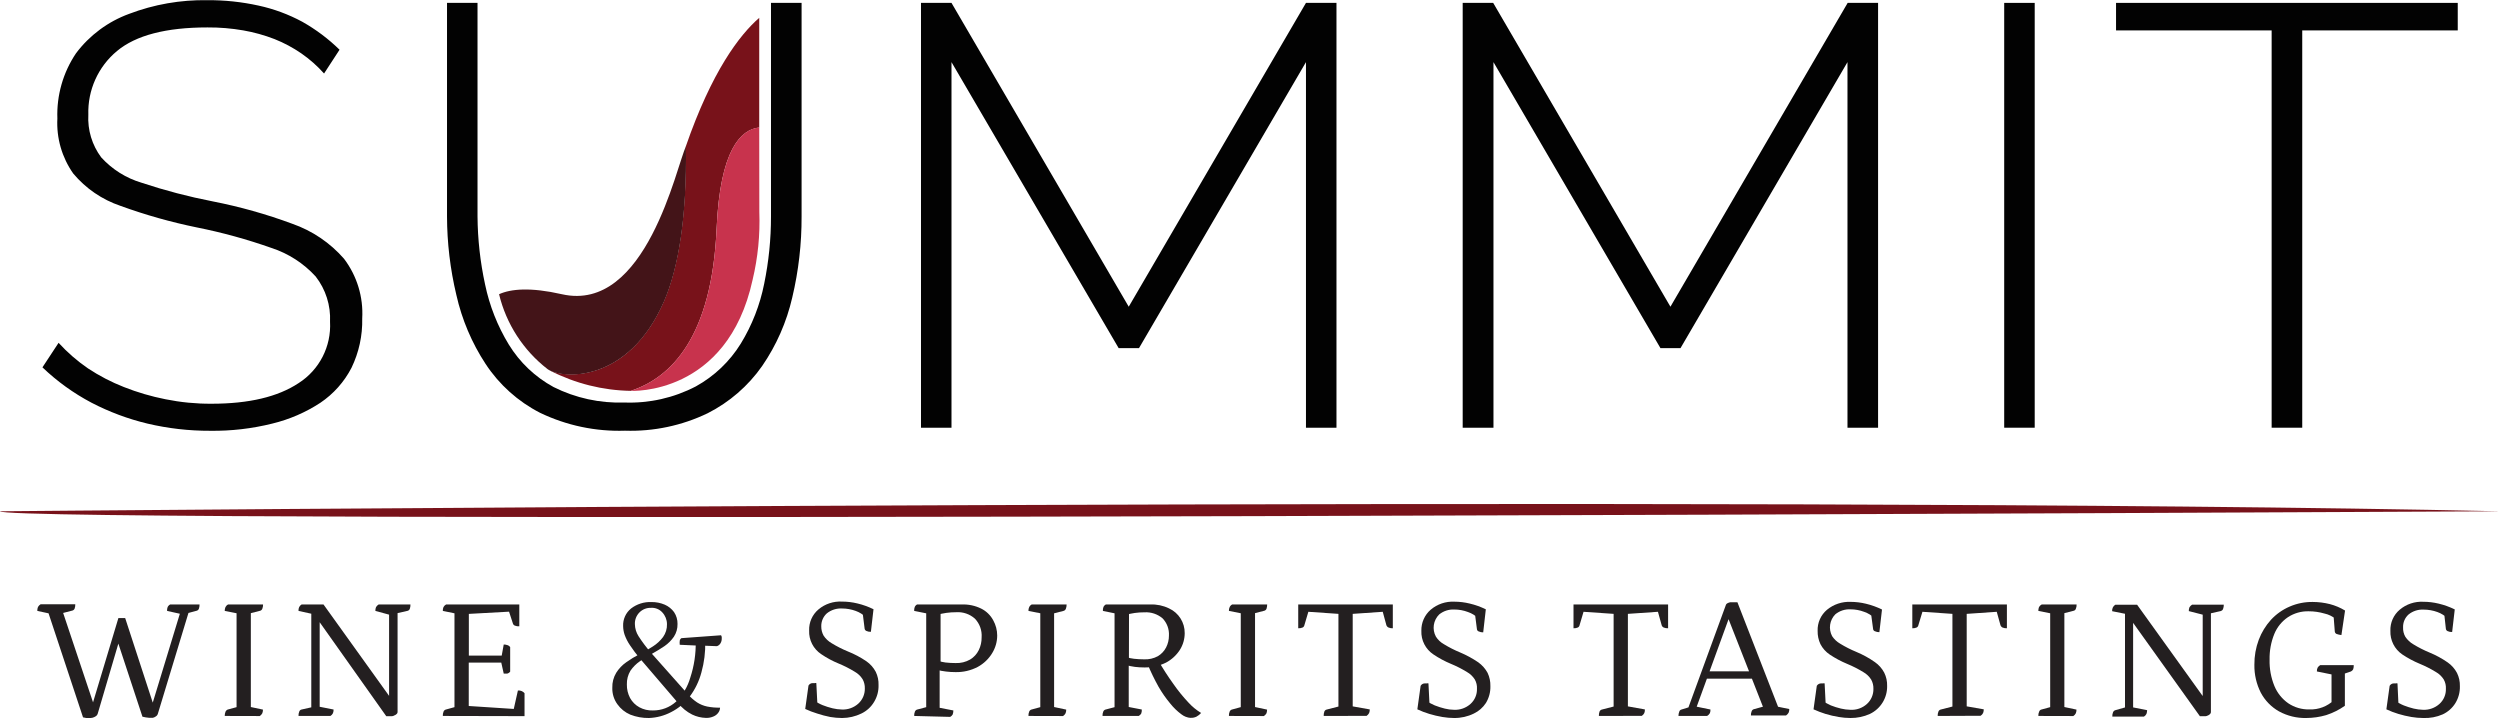
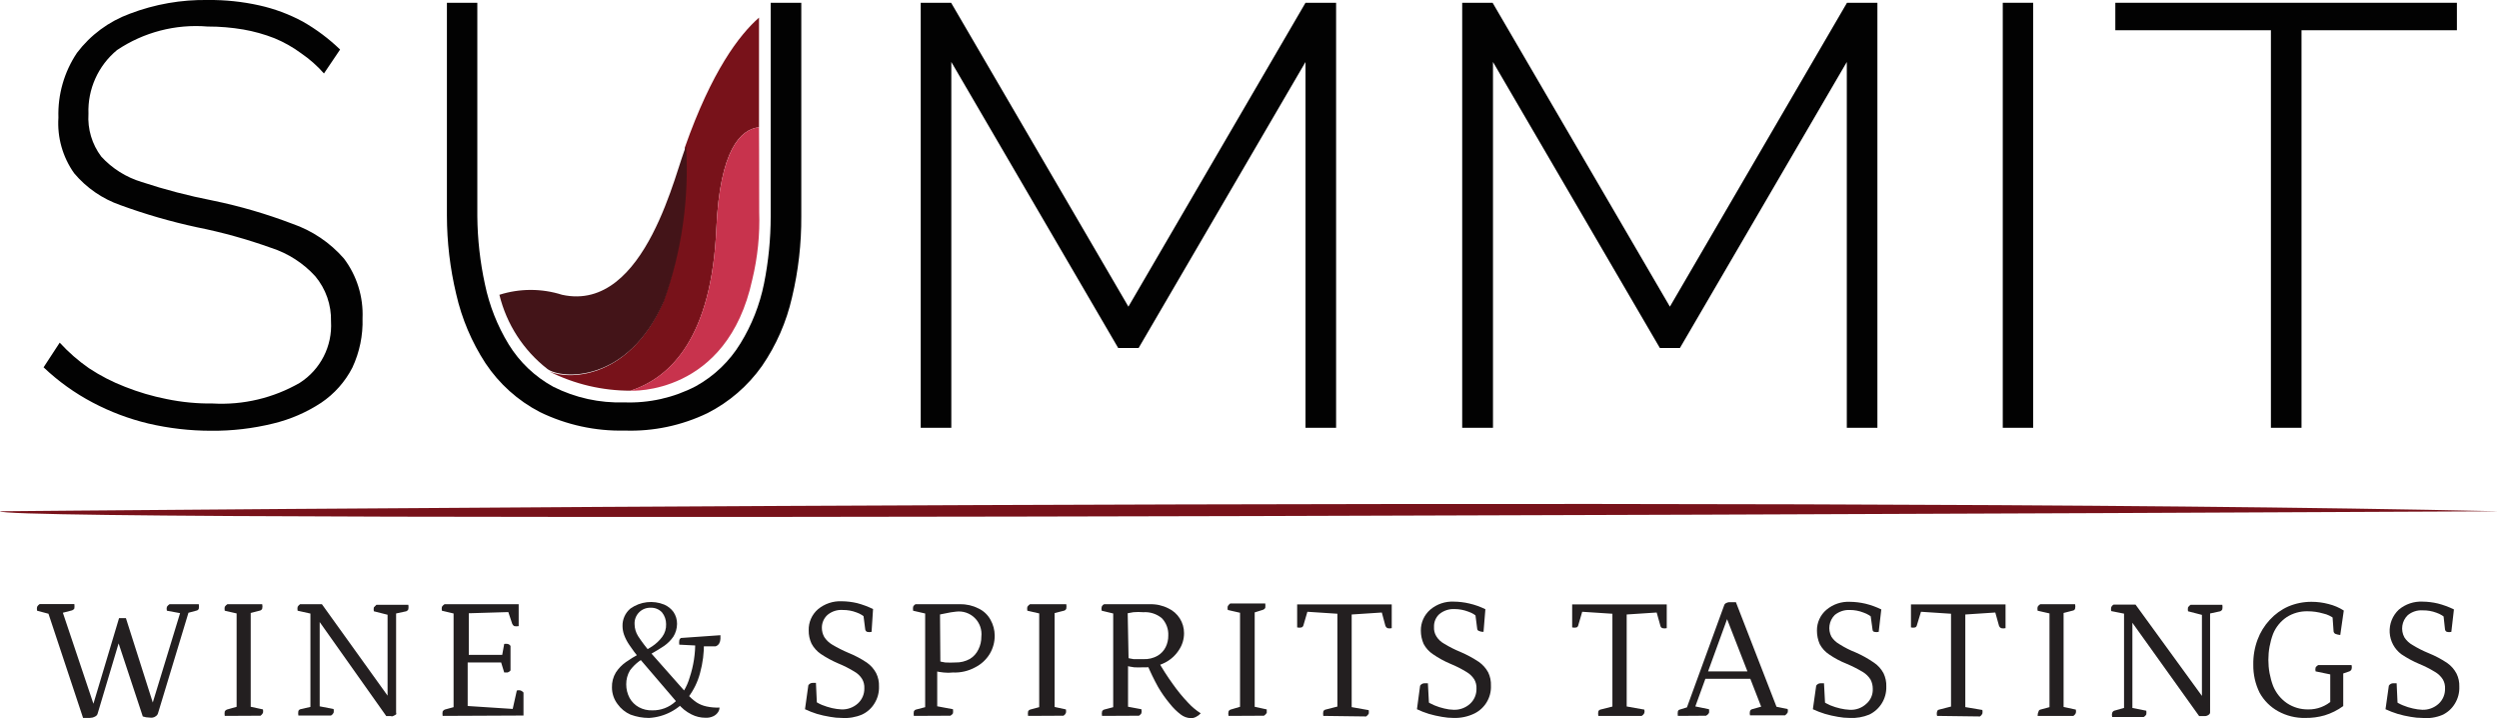
- <svg xmlns="http://www.w3.org/2000/svg" id="Layer_1" data-name="Layer 1" viewBox="0 0 268 76.97">
+ <svg xmlns="http://www.w3.org/2000/svg" id="Layer_1" data-name="Layer 1" viewBox="0 0 134.76 38.7">
  <defs>
    <style>.cls-1{fill:#020202;}.cls-2{fill:#78121a;}.cls-3{fill:#431418;}.cls-4{fill:#c8334d;}.cls-5{fill:#231f20;}</style>
  </defs>
  <g id="Layer_1-2-2" data-name="Layer 1-2-2">
-     <path class="cls-1" d="M42.74,13.39a13.81,13.81,0,0,0-2.43-2.15A14.51,14.51,0,0,0,37.43,9.7a17.61,17.61,0,0,0-3.34-.93,21.59,21.59,0,0,0-3.85-.32q-6.66,0-9.7,2.53a8.52,8.52,0,0,0-3.07,6.82,7,7,0,0,0,1.38,4.58,9.5,9.5,0,0,0,4.33,2.72,61.15,61.15,0,0,0,7.63,2,54.84,54.84,0,0,1,8.53,2.4,13.08,13.08,0,0,1,5.54,3.75,9.68,9.68,0,0,1,1.95,6.4,11.53,11.53,0,0,1-1.15,5.29,10.13,10.13,0,0,1-3.34,3.75,16.46,16.46,0,0,1-5.16,2.23,26,26,0,0,1-6.64.77,28.78,28.78,0,0,1-6.73-.77,26.29,26.29,0,0,1-6-2.24,23.38,23.38,0,0,1-5.26-3.79l1.73-2.63A18.22,18.22,0,0,0,17.43,45a20.69,20.69,0,0,0,3.85,2,25.63,25.63,0,0,0,4.46,1.31,24.12,24.12,0,0,0,4.94.48q6,0,9.33-2.21A7.32,7.32,0,0,0,43.38,40a7.32,7.32,0,0,0-1.54-4.85,11.05,11.05,0,0,0-4.74-3.06,58.08,58.08,0,0,0-8-2.2,58.13,58.13,0,0,1-8.18-2.31,11.36,11.36,0,0,1-5.07-3.47,9.38,9.38,0,0,1-1.7-5.89,11.76,11.76,0,0,1,2-7A12.47,12.47,0,0,1,21.83,7a22.51,22.51,0,0,1,8.4-1.47,24.68,24.68,0,0,1,5.49.58A17.84,17.84,0,0,1,40.4,7.84a19.19,19.19,0,0,1,4,3Z" transform="translate(-8 -5.51)" />
-     <path class="cls-1" d="M75,51.68a19.51,19.51,0,0,1-9.11-1.92,15.37,15.37,0,0,1-5.83-5.23,22.49,22.49,0,0,1-3.14-7.41,36.7,36.7,0,0,1-1-8.41V5.82h3.27V28.71A35.61,35.61,0,0,0,60,36a20.34,20.34,0,0,0,2.54,6.44A12.81,12.81,0,0,0,67.34,47a15.75,15.75,0,0,0,7.6,1.66,15.33,15.33,0,0,0,7.66-1.73,13.13,13.13,0,0,0,4.81-4.58,19.62,19.62,0,0,0,2.51-6.42,35.54,35.54,0,0,0,.73-7.2V5.82h3.28V28.71a36.91,36.91,0,0,1-1,8.69,21.41,21.41,0,0,1-3.23,7.35,15.92,15.92,0,0,1-5.84,5.06A19,19,0,0,1,75,51.68Z" transform="translate(-8 -5.51)" />
-     <path class="cls-1" d="M148,51.36V12.17L130.1,42.83h-2.18L110,12.17V51.36h-3.27V5.82H110l19,32.57L148,5.82h3.27V51.36Z" transform="translate(-8 -5.51)" />
-     <path class="cls-1" d="M206.05,51.36V12.17l-17.9,30.66H186L168.1,12.17V51.36h-3.3V5.82h3.27l19,32.57,19-32.57h3.26V51.36Z" transform="translate(-8 -5.51)" />
-     <path class="cls-1" d="M222.85,51.36V5.82h3.27V51.36Z" transform="translate(-8 -5.51)" />
-     <path class="cls-1" d="M271.47,8.77H254.8V51.36h-3.28V8.77H234.84V5.82h36.63Z" transform="translate(-8 -5.51)" />
-     <path class="cls-2" d="M79.09,46.91l.25-.07Z" transform="translate(-8 -5.51)" />
-     <path class="cls-2" d="M84.82,30c.37-8.42,2.58-10.61,4.57-10.82V7.42c-2.11,1.84-5.08,5.72-7.88,13.81.12,7.31-.75,12.94-2.35,16.61-3.5,8-9.72,8.41-12.17,7.41a19.6,19.6,0,0,0,8.62,2.16C79.94,46,84.31,41.66,84.82,30Z" transform="translate(-8 -5.51)" />
-     <path class="cls-3" d="M66.7,45.08c1.48,1.08,8.62,1.59,12.48-7.24,1.6-3.67,2.47-9.31,2.35-16.62-1,2-4.23,17.89-13.3,15.83-3.39-.77-5.47-.57-6.73,0A14.42,14.42,0,0,0,66.7,45.08Z" transform="translate(-8 -5.51)" />
-     <path class="cls-4" d="M89.39,19.17c-2,.21-4.2,2.42-4.57,10.82-.51,11.68-4.89,16-9.21,17.42,0,0,10.35.57,13.07-11.91a27,27,0,0,0,.72-7.27C89.4,22.64,89.39,19.17,89.39,19.17Z" transform="translate(-8 -5.51)" />
-     <path class="cls-2" d="M8,60.32s189.85-1.76,268,0C276,60.32,7.93,61.71,8,60.32Z" transform="translate(-8 -5.51)" />
-     <path class="cls-5" d="M17.59,82.48h-.34a2,2,0,0,1-.35-.07l-3.81-11.5.45.42L12,71a1,1,0,0,1,.07-.42.78.78,0,0,1,.28-.29h3.72a1.23,1.23,0,0,1-.07.46.37.37,0,0,1-.23.21l-1.32.34.18-.5L18.1,81.18h-.24l2.83-9.41h.73l3.07,9.41h-.22L27.4,70.91v.42L25.91,71a1,1,0,0,1,.06-.41.61.61,0,0,1,.27-.28h3.15a1.23,1.23,0,0,1-.07.46.35.35,0,0,1-.23.21l-1.12.3.35-.45L24.93,82a.49.49,0,0,1-.21.3.89.89,0,0,1-.34.16H24a4.45,4.45,0,0,1-.73-.12l-2.83-8.59h.47L18.48,82a.51.51,0,0,1-.21.29,1.11,1.11,0,0,1-.35.16A1.24,1.24,0,0,1,17.59,82.48Z" transform="translate(-8 -5.51)" />
-     <path class="cls-5" d="M32.09,82.26a1.27,1.27,0,0,1,.09-.47.43.43,0,0,1,.21-.21l1.25-.34-.28.3V71l.3.31L32.09,71a1,1,0,0,1,.08-.41.63.63,0,0,1,.28-.28H36.2a1.21,1.21,0,0,1-.08.46.35.35,0,0,1-.22.21l-1.32.34.31-.31V81.55l-.35-.32,1.65.35a1.07,1.07,0,0,1-.07.39.86.86,0,0,1-.27.3Z" transform="translate(-8 -5.51)" />
-     <path class="cls-5" d="M50,82.29h-.59L42.07,71.93l.2-.11V81.7l-.13-.45,1.62.32a.94.94,0,0,1-.07.4.69.69,0,0,1-.27.29H40a1.09,1.09,0,0,1,.08-.47.34.34,0,0,1,.21-.21l1.29-.29-.21.5V71l.23.35L40,71a.83.83,0,0,1,.07-.41.7.7,0,0,1,.26-.28h2.35l7.55,10.52-.52.13V71l.11.43L48.24,71a1,1,0,0,1,.07-.41.83.83,0,0,1,.28-.28H52a1.25,1.25,0,0,1-.07.47.35.35,0,0,1-.23.21l-1.28.29.2-.43v11a.26.26,0,0,1-.1.2.61.61,0,0,1-.24.15A.56.56,0,0,1,50,82.29Z" transform="translate(-8 -5.51)" />
-     <path class="cls-5" d="M55.47,82.26a1.09,1.09,0,0,1,.08-.47.38.38,0,0,1,.22-.21L57,81.24l-.28.3V71l.26.31L55.47,71a1,1,0,0,1,.07-.41.69.69,0,0,1,.28-.28h7.85v2.34a1.08,1.08,0,0,1-.47-.07.35.35,0,0,1-.22-.24l-.47-1.44.27.17-4.72.26.2-.24v4.83l-.18-.13H62l-.24.13L62,74.6a1.15,1.15,0,0,1,.37.06.55.55,0,0,1,.32.22v2.63a.58.58,0,0,1-.32.21,2.29,2.29,0,0,1-.37,0l-.3-1.34.26.16h-3.9l.19-.16v5l-.19-.2,5.2.34-.24.24.5-2.23a.87.87,0,0,1,.42.07.89.89,0,0,1,.29.22v2.46Z" transform="translate(-8 -5.51)" />
-     <path class="cls-5" d="M77.57,82.48a5.28,5.28,0,0,1-2-.36A3.26,3.26,0,0,1,74.18,81a2.85,2.85,0,0,1-.54-1.76,2.92,2.92,0,0,1,.42-1.61,3.88,3.88,0,0,1,1.08-1.13,11.3,11.3,0,0,1,1.41-.86A16.19,16.19,0,0,0,78,74.8a4.11,4.11,0,0,0,1.08-1,2.26,2.26,0,0,0,.42-1.39A1.85,1.85,0,0,0,79,71.16a1.5,1.5,0,0,0-1.21-.49,1.66,1.66,0,0,0-1.24.49,1.69,1.69,0,0,0-.49,1.26,2.47,2.47,0,0,0,.39,1.29,15.23,15.23,0,0,0,1.28,1.71l4,4.5a5,5,0,0,0,1,.89,3.2,3.2,0,0,0,1.08.44,6.38,6.38,0,0,0,1.38.12.9.9,0,0,1-.16.5,1.18,1.18,0,0,1-.51.43,1.86,1.86,0,0,1-.84.17,3.62,3.62,0,0,1-1.48-.36,4.43,4.43,0,0,1-1.48-1.2l-4.14-4.83a16.37,16.37,0,0,1-1.06-1.42,5,5,0,0,1-.56-1.1,3,3,0,0,1-.16-.93,2.3,2.3,0,0,1,.85-1.89,3.36,3.36,0,0,1,2.18-.69,3.51,3.51,0,0,1,1.43.28,2.44,2.44,0,0,1,1,.8,2.2,2.2,0,0,1,.37,1.27,2.4,2.4,0,0,1-.39,1.37,4,4,0,0,1-1,1c-.41.28-.86.55-1.32.81a12.19,12.19,0,0,0-1.33.82,4,4,0,0,0-1,1,2.69,2.69,0,0,0-.39,1.49,3,3,0,0,0,.34,1.44,2.53,2.53,0,0,0,1,1,2.82,2.82,0,0,0,1.45.34,3.64,3.64,0,0,0,2.47-.93A5.92,5.92,0,0,0,82,78.15a11.58,11.58,0,0,0,.58-3.87l.29.44-2-.09a1.69,1.69,0,0,1,0-.45.4.4,0,0,1,.18-.26l4.25-.31a.87.87,0,0,1,.07.17V74a.92.92,0,0,1-.14.48.67.67,0,0,1-.38.3l-1.57-.06.32-.43a11.22,11.22,0,0,1-.41,3.31,7.54,7.54,0,0,1-1.25,2.58,5.78,5.78,0,0,1-2,1.67A5.55,5.55,0,0,1,77.57,82.48Z" transform="translate(-8 -5.51)" />
-     <path class="cls-5" d="M98.27,82.48A7.69,7.69,0,0,1,97,82.37,11.37,11.37,0,0,1,95.6,82a9.39,9.39,0,0,1-1.28-.49L94.67,79a.52.52,0,0,1,.48-.26h.2a.22.22,0,0,1,.16,0l.13,2.59-.35-.73a4.08,4.08,0,0,0,.89.5,8.3,8.3,0,0,0,1.07.34,4.81,4.81,0,0,0,1,.13,2.47,2.47,0,0,0,1.76-.63,2.14,2.14,0,0,0,.7-1.62,1.92,1.92,0,0,0-.24-1,2.38,2.38,0,0,0-.84-.8,12.22,12.22,0,0,0-1.73-.88,10.1,10.1,0,0,1-1.86-1,2.9,2.9,0,0,1-1.3-2.54,2.83,2.83,0,0,1,1-2.26A3.63,3.63,0,0,1,98.28,70a7,7,0,0,1,1.64.2,8.23,8.23,0,0,1,1.72.62l-.28,2.42a1,1,0,0,1-.48-.09.32.32,0,0,1-.19-.23L100.45,71l.39.7a3,3,0,0,0-1.11-.7,4.28,4.28,0,0,0-1.46-.26,2.4,2.4,0,0,0-1.63.52,1.82,1.82,0,0,0-.6,1.39,2,2,0,0,0,.25,1,2.57,2.57,0,0,0,.86.81,12.22,12.22,0,0,0,1.73.88,10.36,10.36,0,0,1,2,1.06,3.2,3.2,0,0,1,1,1.13,3,3,0,0,1,.3,1.42,3.3,3.3,0,0,1-.48,1.81A3.18,3.18,0,0,1,100.34,82,4.75,4.75,0,0,1,98.27,82.48Z" transform="translate(-8 -5.51)" />
-     <path class="cls-5" d="M106,82.26a1.09,1.09,0,0,1,.08-.47.38.38,0,0,1,.22-.21l1.28-.34-.29.3V71l.26.31L106,71a1,1,0,0,1,.06-.42.55.55,0,0,1,.25-.27h4.78a4.33,4.33,0,0,1,2.09.44A2.94,2.94,0,0,1,114.47,72a3.35,3.35,0,0,1,.43,1.64,3.61,3.61,0,0,1-.54,1.89A4.1,4.1,0,0,1,112.82,77a4.88,4.88,0,0,1-2.4.56,8.39,8.39,0,0,1-1-.06,6.78,6.78,0,0,1-1-.19h.31v4.44l-.34-.43,1.81.35a1.29,1.29,0,0,1-.07.43.68.68,0,0,1-.27.26Zm2.83-5.61-.28-.32a3.2,3.2,0,0,0,.81.2,9.77,9.77,0,0,0,1.08.06,2.91,2.91,0,0,0,1.56-.38,2.4,2.4,0,0,0,.92-1,3,3,0,0,0,.31-1.38,2.63,2.63,0,0,0-.72-2,2.73,2.73,0,0,0-2-.69,7.55,7.55,0,0,0-1.06.07c-.35.06-.63.11-.88.17l.26-.26Z" transform="translate(-8 -5.51)" />
-     <path class="cls-5" d="M118.25,82.26a1.09,1.09,0,0,1,.08-.47.38.38,0,0,1,.22-.21l1.25-.34-.28.3V71l.3.31L118.25,71a.84.84,0,0,1,.08-.41.61.61,0,0,1,.27-.28h3.74a1.21,1.21,0,0,1-.08.46A.36.36,0,0,1,122,71l-1.32.34L121,71V81.55l-.34-.32,1.64.35a1.07,1.07,0,0,1-.07.39.77.77,0,0,1-.27.3Z" transform="translate(-8 -5.51)" />
-     <path class="cls-5" d="M126.19,82.26a1.09,1.09,0,0,1,.08-.47.38.38,0,0,1,.22-.21l1.29-.34-.3.3V71l.26.31L126.23,71a1,1,0,0,1,.06-.42.57.57,0,0,1,.26-.27h4.77a4.19,4.19,0,0,1,2,.42A2.88,2.88,0,0,1,135,73.39a3.36,3.36,0,0,1-.52,1.79A4,4,0,0,1,133,76.54a5,5,0,0,1-2.34.52,8.39,8.39,0,0,1-1-.06,6.17,6.17,0,0,1-.95-.2H129v4.85l-.41-.43,1.81.35a1.07,1.07,0,0,1-.06.43.68.68,0,0,1-.27.26Zm2.83-6-.27-.31a3.66,3.66,0,0,0,.81.18,9.59,9.59,0,0,0,1.07.06,2.81,2.81,0,0,0,1.5-.34,2.34,2.34,0,0,0,.88-.94,2.75,2.75,0,0,0,.3-1.26,2.46,2.46,0,0,0-.69-1.86,2.75,2.75,0,0,0-1.92-.64,7.55,7.55,0,0,0-1.06.07c-.34.06-.62.11-.87.17l.26-.26Zm6.62,6.21a1.82,1.82,0,0,1-1-.39,6.37,6.37,0,0,1-1.18-1.14,12.63,12.63,0,0,1-1.27-1.82A23.19,23.19,0,0,1,131,76.66l1.14-.39a28.35,28.35,0,0,0,1.64,2.55,17.27,17.27,0,0,0,1.62,2,6.11,6.11,0,0,0,1.36,1.12,1.83,1.83,0,0,1-.49.39,1.23,1.23,0,0,1-.63.13Z" transform="translate(-8 -5.51)" />
-     <path class="cls-5" d="M139.74,82.26a1.09,1.09,0,0,1,.08-.47.38.38,0,0,1,.22-.21l1.24-.34-.27.3V71l.3.31L139.74,71a.84.84,0,0,1,.08-.41.61.61,0,0,1,.27-.28h3.75a1.47,1.47,0,0,1-.07.46.37.37,0,0,1-.23.21l-1.32.34.32-.31V81.55l-.35-.32,1.64.35a1.32,1.32,0,0,1-.06.39.89.89,0,0,1-.28.3Z" transform="translate(-8 -5.51)" />
-     <path class="cls-5" d="M149.9,82.26a1.25,1.25,0,0,1,.07-.47.35.35,0,0,1,.23-.21l1.56-.4-.28.37V71.09l.21.24-3.64-.25.26-.17-.48,1.62a.35.35,0,0,1-.19.25,1.09,1.09,0,0,1-.47.08V70.31h10.14v2.55a1,1,0,0,1-.46-.08.43.43,0,0,1-.23-.25l-.44-1.62.26.17-3.63.25.2-.24V81.53l-.3-.35,2.13.38a1.07,1.07,0,0,1-.07.39.86.86,0,0,1-.27.3Z" transform="translate(-8 -5.51)" />
-     <path class="cls-5" d="M163.89,82.48a7.69,7.69,0,0,1-1.27-.11,11.37,11.37,0,0,1-1.4-.33,9.39,9.39,0,0,1-1.28-.49l.35-2.52a.52.52,0,0,1,.48-.26h.2a.22.22,0,0,1,.16,0l.13,2.59-.35-.73a4.4,4.4,0,0,0,.9.5,8.3,8.3,0,0,0,1.07.34,4.22,4.22,0,0,0,1,.13,2.47,2.47,0,0,0,1.76-.63,2.09,2.09,0,0,0,.69-1.62,1.82,1.82,0,0,0-.23-1,2.38,2.38,0,0,0-.84-.8,12.22,12.22,0,0,0-1.73-.88,10.73,10.73,0,0,1-1.86-1,2.9,2.9,0,0,1-1.3-2.54,2.9,2.9,0,0,1,1-2.26,3.64,3.64,0,0,1,2.54-.86,7,7,0,0,1,1.64.2,8.11,8.11,0,0,1,1.73.62L167,73.3a1.12,1.12,0,0,1-.48-.1.28.28,0,0,1-.19-.22l-.24-1.86.39.69a2.85,2.85,0,0,0-1.11-.69,4.12,4.12,0,0,0-1.47-.27,2.38,2.38,0,0,0-1.62.53,2,2,0,0,0-.35,2.38,2.39,2.39,0,0,0,.86.81,12.22,12.22,0,0,0,1.73.88,11.15,11.15,0,0,1,1.95,1.06,3.39,3.39,0,0,1,1,1.13,3.15,3.15,0,0,1,.3,1.42,3.3,3.3,0,0,1-.48,1.81A3.17,3.17,0,0,1,166,82,4.65,4.65,0,0,1,163.89,82.48Z" transform="translate(-8 -5.51)" />
-     <path class="cls-5" d="M179.4,82.26a1.25,1.25,0,0,1,.07-.47.37.37,0,0,1,.23-.21l1.56-.4-.28.37V71.09l.21.24-3.64-.25.26-.17-.48,1.62a.35.35,0,0,1-.19.25,1,1,0,0,1-.46.08V70.31h10.14v2.55a1.09,1.09,0,0,1-.47-.08.39.39,0,0,1-.22-.25l-.45-1.62.26.17-3.64.25.21-.24V81.53l-.3-.35,2.12.38a.89.89,0,0,1-.06.39.77.77,0,0,1-.27.3Z" transform="translate(-8 -5.51)" />
-     <path class="cls-5" d="M187.93,82.26a1.27,1.27,0,0,1,.09-.47.32.32,0,0,1,.21-.21l1.1-.34-.47.49L193,70.4a.35.35,0,0,1,.2-.23,1,1,0,0,1,.29-.1h.76l4.5,11.57-.6-.46,1.66.34a.87.87,0,0,1-.07.39.89.89,0,0,1-.28.3H195.7a1,1,0,0,1,.08-.46.35.35,0,0,1,.22-.21l1.27-.35-.17.37-4-10.19h.39l-3.78,10.38v-.52l1.65.34a.89.89,0,0,1-.06.39.75.75,0,0,1-.31.3Zm2.84-4,.2-.78h4.9l.25.78Z" transform="translate(-8 -5.51)" />
-     <path class="cls-5" d="M206.36,82.48a7.66,7.66,0,0,1-1.26-.11,11.11,11.11,0,0,1-1.41-.33,10.92,10.92,0,0,1-1.28-.49l.35-2.52a.54.54,0,0,1,.49-.26h.19a.22.22,0,0,1,.16,0l.13,2.59-.35-.73a5.2,5.2,0,0,0,.89.5,8,8,0,0,0,1.08.34,4.81,4.81,0,0,0,1,.13,2.44,2.44,0,0,0,1.78-.62,2.13,2.13,0,0,0,.7-1.62,1.92,1.92,0,0,0-.24-1,2.38,2.38,0,0,0-.84-.8,12.22,12.22,0,0,0-1.73-.88,10.82,10.82,0,0,1-1.87-1,3,3,0,0,1-1-1.12,3.18,3.18,0,0,1-.3-1.42,2.83,2.83,0,0,1,1-2.26,3.73,3.73,0,0,1,2.54-.85,7,7,0,0,1,1.64.2,8.23,8.23,0,0,1,1.72.62l-.28,2.43a1.12,1.12,0,0,1-.48-.1.28.28,0,0,1-.19-.22l-.25-1.86.4.69a2.85,2.85,0,0,0-1.11-.69,4.12,4.12,0,0,0-1.47-.27,2.38,2.38,0,0,0-1.62.53,2,2,0,0,0-.35,2.34,2.57,2.57,0,0,0,.86.81,12.22,12.22,0,0,0,1.73.88,10.33,10.33,0,0,1,2,1.1,3.2,3.2,0,0,1,1,1.13,3,3,0,0,1,.31,1.42,3.25,3.25,0,0,1-1.84,3A4.93,4.93,0,0,1,206.36,82.48Z" transform="translate(-8 -5.51)" />
-     <path class="cls-5" d="M215.72,82.26a1.09,1.09,0,0,1,.08-.47.35.35,0,0,1,.22-.21l1.56-.4-.28.37V71.09l.21.24-3.63-.25.26-.17-.49,1.62a.35.35,0,0,1-.19.25,1,1,0,0,1-.46.08V70.31h10.14v2.55a1.09,1.09,0,0,1-.47-.08.45.45,0,0,1-.22-.25L222,70.91l.26.17-3.63.25.2-.24V81.52l-.29-.34,2.12.37a1.07,1.07,0,0,1-.07.39.71.71,0,0,1-.27.3Z" transform="translate(-8 -5.51)" />
-     <path class="cls-5" d="M226.51,82.26a1,1,0,0,1,.09-.47.34.34,0,0,1,.21-.21l1.25-.34-.28.3V71l.29.31L226.51,71a1.14,1.14,0,0,1,.07-.41.71.71,0,0,1,.29-.28h3.74a1,1,0,0,1-.08.46.31.31,0,0,1-.22.21l-1.32.34.31-.31V81.55l-.34-.32,1.64.35a1.07,1.07,0,0,1-.07.39.77.77,0,0,1-.27.3Z" transform="translate(-8 -5.51)" />
-     <path class="cls-5" d="M244.42,82.29h-.59L236.47,72l.2-.11v9.88l-.12-.45,1.62.32a1.12,1.12,0,0,1-.07.4.69.69,0,0,1-.27.29h-3.39a1.09,1.09,0,0,1,.08-.47.38.38,0,0,1,.22-.21l1.26-.36-.2.5V71l.22.35-1.6-.32a.84.84,0,0,1,.08-.41.7.7,0,0,1,.26-.28h2.34l7.55,10.51-.52.13V71l.11.43-1.6-.41a1,1,0,0,1,.07-.41.93.93,0,0,1,.28-.28h3.4a1.26,1.26,0,0,1-.08.47.38.38,0,0,1-.22.21l-1.29.29.21-.43v11a.31.31,0,0,1-.11.2.61.61,0,0,1-.24.15A.64.64,0,0,1,244.42,82.29Z" transform="translate(-8 -5.51)" />
-     <path class="cls-5" d="M255.23,82.48a5.82,5.82,0,0,1-2.92-.71,5,5,0,0,1-1.95-2,6.38,6.38,0,0,1-.69-3,7.42,7.42,0,0,1,.47-2.68,6.74,6.74,0,0,1,1.3-2.13,5.89,5.89,0,0,1,2-1.42,6,6,0,0,1,2.48-.5,7.6,7.6,0,0,1,1.84.23,6.15,6.15,0,0,1,1.63.69L259,73.59a2.31,2.31,0,0,1-.52-.12.32.32,0,0,1-.19-.26l-.13-1.67.24.34a2.8,2.8,0,0,0-1.22-.6,6.05,6.05,0,0,0-1.69-.24,3.88,3.88,0,0,0-2.22.63,4,4,0,0,0-1.46,1.79,6.92,6.92,0,0,0-.51,2.77,7,7,0,0,0,.52,2.83,4.23,4.23,0,0,0,1.48,1.84,3.89,3.89,0,0,0,2.27.66,3.6,3.6,0,0,0,2.63-1l-.26.6V77.43l.26.43-1.83-.37a.84.84,0,0,1,.08-.41.8.8,0,0,1,.28-.27h3.59a1.17,1.17,0,0,1-.06.45.53.53,0,0,1-.24.23l-1,.34.35-.42v3.76a7.5,7.5,0,0,1-2,1A7.74,7.74,0,0,1,255.23,82.48Z" transform="translate(-8 -5.51)" />
-     <path class="cls-5" d="M267.77,82.48a7.69,7.69,0,0,1-1.27-.11,11.37,11.37,0,0,1-1.4-.33,9.39,9.39,0,0,1-1.28-.49l.35-2.52a.52.52,0,0,1,.48-.26h.2a.22.22,0,0,1,.16,0l.12,2.59-.34-.73a4.08,4.08,0,0,0,.89.5,8.3,8.3,0,0,0,1.07.34,4.81,4.81,0,0,0,1,.13,2.47,2.47,0,0,0,1.76-.63,2.09,2.09,0,0,0,.69-1.62,1.82,1.82,0,0,0-.23-1,2.38,2.38,0,0,0-.84-.8,12.22,12.22,0,0,0-1.73-.88,10.82,10.82,0,0,1-1.87-1,2.93,2.93,0,0,1-1.28-2.54,2.83,2.83,0,0,1,1-2.26,3.63,3.63,0,0,1,2.54-.85,7,7,0,0,1,1.64.2,8.23,8.23,0,0,1,1.72.62l-.28,2.42a1,1,0,0,1-.48-.09.32.32,0,0,1-.19-.23l-.2-1.82.4.7a3,3,0,0,0-1.11-.7,4.34,4.34,0,0,0-1.47-.26,2.37,2.37,0,0,0-1.62.52,1.78,1.78,0,0,0-.59,1.39,1.85,1.85,0,0,0,.24,1,2.57,2.57,0,0,0,.86.81,12.22,12.22,0,0,0,1.73.88,10.22,10.22,0,0,1,1.95,1.06,3.2,3.2,0,0,1,1,1.13,3,3,0,0,1,.31,1.42,3.3,3.3,0,0,1-.48,1.81,3.18,3.18,0,0,1-1.36,1.21A4.69,4.69,0,0,1,267.77,82.48Z" transform="translate(-8 -5.51)" />
+     <path class="cls-1" d="M45.47,16.9a6.6,6.6,0,0,0-1.22-1.08A6.76,6.76,0,0,0,42.8,15a8.71,8.71,0,0,0-1.68-.47,11.34,11.34,0,0,0-1.93-.16,7.63,7.63,0,0,0-4.88,1.27,4.25,4.25,0,0,0-1.54,3.43,3.47,3.47,0,0,0,.69,2.31,4.86,4.86,0,0,0,2.18,1.37,31.22,31.22,0,0,0,3.83,1A27.6,27.6,0,0,1,43.76,25a6.5,6.5,0,0,1,2.79,1.88,5,5,0,0,1,1,3.22A5.83,5.83,0,0,1,47,32.76a5.09,5.09,0,0,1-1.68,1.89,8.18,8.18,0,0,1-2.59,1.12,13.49,13.49,0,0,1-3.34.39A14.88,14.88,0,0,1,36,35.77a12.85,12.85,0,0,1-3-1.13,11.87,11.87,0,0,1-2.65-1.9l.87-1.33a9.42,9.42,0,0,0,1.58,1.38,10.17,10.17,0,0,0,1.94,1,12.76,12.76,0,0,0,2.24.66,11.55,11.55,0,0,0,2.49.24,8.45,8.45,0,0,0,4.69-1.11,3.67,3.67,0,0,0,1.69-3.31A3.65,3.65,0,0,0,45,27.83a5.5,5.5,0,0,0-2.38-1.53,28.3,28.3,0,0,0-4-1.11A31,31,0,0,1,34.5,24,5.71,5.71,0,0,1,32,22.28a4.65,4.65,0,0,1-.85-3,5.93,5.93,0,0,1,1-3.49A6.28,6.28,0,0,1,35,13.68a11.28,11.28,0,0,1,4.22-.74,12.15,12.15,0,0,1,2.76.29,9.08,9.08,0,0,1,2.36.88,10.12,10.12,0,0,1,2,1.5Z" transform="translate(-28 -12.94)" />
+     <path class="cls-1" d="M61.69,36.15a9.93,9.93,0,0,1-4.58-1,7.88,7.88,0,0,1-2.93-2.63,11.5,11.5,0,0,1-1.58-3.73,18.32,18.32,0,0,1-.5-4.23V13.09h1.64V24.6a18,18,0,0,0,.41,3.66,10.21,10.21,0,0,0,1.28,3.24,6.46,6.46,0,0,0,2.41,2.29,7.93,7.93,0,0,0,3.82.84,7.73,7.73,0,0,0,3.86-.87,6.51,6.51,0,0,0,2.41-2.31,9.85,9.85,0,0,0,1.27-3.22,18.44,18.44,0,0,0,.36-3.62V13.09h1.65V24.6a18.37,18.37,0,0,1-.5,4.37,10.74,10.74,0,0,1-1.62,3.7,8.09,8.09,0,0,1-2.94,2.54A9.55,9.55,0,0,1,61.69,36.15Z" transform="translate(-28 -12.94)" />
+     <path class="cls-1" d="M98.4,36V16.28l-9,15.42H88.3l-9-15.42V36H77.65V13.09h1.64l9.56,16.38L98.4,13.09h1.65V36Z" transform="translate(-28 -12.94)" />
+     <path class="cls-1" d="M127.59,36V16.28l-9,15.42h-1.08l-9-15.42V36h-1.66V13.09h1.64l9.56,16.38,9.55-16.38h1.64V36Z" transform="translate(-28 -12.94)" />
+     <path class="cls-1" d="M136,36V13.09h1.64V36Z" transform="translate(-28 -12.94)" />
+     <path class="cls-1" d="M160.49,14.57h-8.38V36h-1.65V14.57h-8.39V13.09h18.42Z" transform="translate(-28 -12.94)" />
+     <path class="cls-2" d="M63.75,33.75l.13,0Z" transform="translate(-28 -12.94)" />
+     <path class="cls-2" d="M66.63,25.24c.19-4.23,1.3-5.33,2.3-5.44V13.89c-1.06.93-2.55,2.88-4,7a21.1,21.1,0,0,1-1.18,8.35c-1.76,4-4.89,4.23-6.12,3.73A9.73,9.73,0,0,0,62,34C64.18,33.29,66.38,31.11,66.63,25.24Z" transform="translate(-28 -12.94)" />
+     <path class="cls-3" d="M57.52,32.83c.74.55,4.33.8,6.28-3.64A21.16,21.16,0,0,0,65,20.83c-.51,1-2.13,9-6.69,8a5.58,5.58,0,0,0-3.38,0A7.23,7.23,0,0,0,57.52,32.83Z" transform="translate(-28 -12.94)" />
+     <path class="cls-4" d="M68.93,19.8c-1,.11-2.11,1.22-2.3,5.44C66.38,31.12,64.17,33.29,62,34c0,0,5.21.29,6.57-6a13.56,13.56,0,0,0,.37-3.65C68.94,21.55,68.93,19.8,68.93,19.8Z" transform="translate(-28 -12.94)" />
+     <path class="cls-2" d="M28,40.5s95.47-.89,134.77,0C162.77,40.5,28,41.19,28,40.5Z" transform="translate(-28 -12.94)" />
+     <path class="cls-5" d="M32.83,51.64h-.18l-.17,0-1.92-5.78.23.21L30,45.86a.52.52,0,0,1,0-.21.4.4,0,0,1,.14-.15h1.87a1,1,0,0,1,0,.24.23.23,0,0,1-.12.1l-.66.17.09-.25L33.08,51H33l1.42-4.74h.37L36.3,51h-.12l1.58-5.17V46L37,45.86a.39.39,0,0,1,0-.21.47.47,0,0,1,.14-.14h1.58a.67.67,0,0,1,0,.24.16.16,0,0,1-.11.1l-.56.15.17-.22-1.7,5.61a.28.28,0,0,1-.11.15.38.38,0,0,1-.17.08.54.54,0,0,1-.18,0,1.13,1.13,0,0,1-.36-.06l-1.43-4.32h.24l-1.24,4.15a.25.25,0,0,1-.1.15.71.71,0,0,1-.18.08Z" transform="translate(-28 -12.94)" />
+     <path class="cls-5" d="M40.12,51.53a.67.67,0,0,1,0-.24.22.22,0,0,1,.11-.1L40.9,51l-.14.15V45.89l.15.15-.79-.18a.52.52,0,0,1,0-.21.47.47,0,0,1,.14-.14h1.88a.51.51,0,0,1,0,.24.18.18,0,0,1-.11.1l-.66.17.15-.15v5.3L41.35,51l.83.18a.43.43,0,0,1,0,.19.47.47,0,0,1-.13.15Z" transform="translate(-28 -12.94)" />
+     <path class="cls-5" d="M49.12,51.54h-.29l-3.69-5.21.1,0v5L45.17,51l.82.16a.45.45,0,0,1,0,.2.34.34,0,0,1-.14.15H44.09a.67.67,0,0,1,0-.24.16.16,0,0,1,.11-.1l.65-.15-.11.25V45.86l.12.18-.81-.18a.52.52,0,0,1,0-.21.43.43,0,0,1,.13-.14h1.18l3.8,5.29-.26.07v-5l.05.22-.79-.2a.51.51,0,0,1,0-.21l.14-.14h1.72a.67.67,0,0,1,0,.24.2.2,0,0,1-.11.11l-.65.14.1-.21v5.53a.11.11,0,0,1,0,.1.78.78,0,0,1-.26.12Z" transform="translate(-28 -12.94)" />
+     <path class="cls-5" d="M51.87,51.53a.67.67,0,0,1,0-.24.26.26,0,0,1,.11-.1l.62-.17-.14.15V45.89l.13.15-.76-.18a.52.52,0,0,1,0-.21.47.47,0,0,1,.14-.14h4v1.18a.66.66,0,0,1-.24,0,.24.24,0,0,1-.11-.13l-.24-.72.14.09L53.18,46l.1-.12v2.43l-.09-.07h2l-.12.07.12-.66a.57.57,0,0,1,.18,0,.23.23,0,0,1,.16.11v1.32a.31.31,0,0,1-.16.11h-.18L55,48.57l.13.08h-2l.09-.08v2.52l-.09-.1,2.61.17-.12.12.25-1.12a.37.37,0,0,1,.21,0,.42.42,0,0,1,.15.11v1.24Z" transform="translate(-28 -12.94)" />
+     <path class="cls-5" d="M63,51.64a2.87,2.87,0,0,1-1-.18,1.69,1.69,0,0,1-.7-.57A1.48,1.48,0,0,1,61,50a1.47,1.47,0,0,1,.21-.81,2.06,2.06,0,0,1,.54-.56,7.56,7.56,0,0,1,.71-.44,6.65,6.65,0,0,0,.71-.41,2.18,2.18,0,0,0,.54-.51,1.08,1.08,0,0,0,.21-.69,1,1,0,0,0-.22-.63.79.79,0,0,0-.61-.25.83.83,0,0,0-.63.25.84.84,0,0,0-.24.63,1.23,1.23,0,0,0,.19.65,7.76,7.76,0,0,0,.65.86l2,2.26a2.68,2.68,0,0,0,.5.45,1.58,1.58,0,0,0,.54.22,2.76,2.76,0,0,0,.7.06.44.44,0,0,1-.08.25.62.62,0,0,1-.26.22.88.88,0,0,1-.42.08,1.66,1.66,0,0,1-.75-.18,2.16,2.16,0,0,1-.74-.6l-2.08-2.43a8.72,8.72,0,0,1-.53-.71,2.48,2.48,0,0,1-.29-.56,1.48,1.48,0,0,1-.08-.46,1.19,1.19,0,0,1,.43-.95,1.91,1.91,0,0,1,1.82-.21,1.22,1.22,0,0,1,.5.4,1.12,1.12,0,0,1,.19.64,1.32,1.32,0,0,1-.2.69,2,2,0,0,1-.5.5c-.21.14-.44.28-.67.41a6.68,6.68,0,0,0-.67.41,2.37,2.37,0,0,0-.5.5,1.43,1.43,0,0,0-.2.75,1.55,1.55,0,0,0,.18.73,1.27,1.27,0,0,0,.5.5,1.41,1.41,0,0,0,.73.17,1.78,1.78,0,0,0,1.24-.47,3,3,0,0,0,.77-1.3,5.83,5.83,0,0,0,.3-1.94l.14.22-1-.05a.81.81,0,0,1,0-.22.19.19,0,0,1,.09-.14l2.13-.15a.3.3,0,0,1,0,.08v.12a.55.55,0,0,1-.07.25.36.36,0,0,1-.19.15l-.79,0,.16-.22a5.82,5.82,0,0,1-.21,1.66,3.74,3.74,0,0,1-.63,1.3A2.88,2.88,0,0,1,63,51.64Z" transform="translate(-28 -12.94)" />
+     <path class="cls-5" d="M73.4,51.64a3.39,3.39,0,0,1-.64-.06,5.62,5.62,0,0,1-.71-.16,5,5,0,0,1-.64-.25l.18-1.29a.27.27,0,0,1,.24-.13H72l.06,1.31-.17-.37a1.92,1.92,0,0,0,.44.25,3.74,3.74,0,0,0,.54.17,3,3,0,0,0,.51.07,1.25,1.25,0,0,0,.88-.32,1.07,1.07,0,0,0,.35-.82.9.9,0,0,0-.12-.5,1.15,1.15,0,0,0-.42-.4,5.92,5.92,0,0,0-.87-.44,5.7,5.7,0,0,1-.94-.51,1.58,1.58,0,0,1-.5-.56,1.62,1.62,0,0,1-.15-.71,1.45,1.45,0,0,1,.5-1.14,1.88,1.88,0,0,1,1.28-.43,3.85,3.85,0,0,1,.83.1,4.71,4.71,0,0,1,.86.32L75,47a.49.49,0,0,1-.24,0,.17.17,0,0,1-.1-.12l-.12-.93.2.35a1.43,1.43,0,0,0-.56-.35,2,2,0,0,0-.73-.13,1.16,1.16,0,0,0-.82.26.92.92,0,0,0-.31.7,1,1,0,0,0,.13.5,1.3,1.3,0,0,0,.43.41,7.09,7.09,0,0,0,.87.44,5.4,5.4,0,0,1,1,.53,1.61,1.61,0,0,1,.5.57,1.47,1.47,0,0,1,.15.71,1.62,1.62,0,0,1-.24.91,1.54,1.54,0,0,1-.68.61A2.37,2.37,0,0,1,73.4,51.64Z" transform="translate(-28 -12.94)" />
+     <path class="cls-5" d="M77.28,51.53a.67.67,0,0,1,0-.24.18.18,0,0,1,.11-.1l.65-.17-.15.15V45.89l.13.15-.78-.18a.76.76,0,0,1,0-.21.29.29,0,0,1,.13-.14h2.4a2.1,2.1,0,0,1,1,.23,1.44,1.44,0,0,1,.65.62,1.75,1.75,0,0,1,.22.83,1.9,1.9,0,0,1-.27,1,1.93,1.93,0,0,1-.78.72,2.29,2.29,0,0,1-1.2.28,2.19,2.19,0,0,1-.51,0,2.75,2.75,0,0,1-.5-.09h.16v2.23L78.48,51l.91.17a.83.83,0,0,1,0,.22.35.35,0,0,1-.14.13Zm1.43-2.82-.15-.16a1.89,1.89,0,0,0,.41.1,4.93,4.93,0,0,0,.55,0,1.53,1.53,0,0,0,.78-.19,1.19,1.19,0,0,0,.46-.51,1.49,1.49,0,0,0,.16-.69,1.22,1.22,0,0,0-1.37-1.35A4.58,4.58,0,0,0,79,46l-.45.09.14-.13Z" transform="translate(-28 -12.94)" />
+     <path class="cls-5" d="M83.44,51.53a.67.67,0,0,1,0-.24.18.18,0,0,1,.11-.1l.63-.17-.14.15V45.89l.15.15-.79-.18a.52.52,0,0,1,0-.21.47.47,0,0,1,.14-.14H85.5a.67.67,0,0,1,0,.24.18.18,0,0,1-.13.11l-.67.17.17-.17v5.31L84.65,51l.83.18a.43.43,0,0,1,0,.19.32.32,0,0,1-.13.15Z" transform="translate(-28 -12.94)" />
+     <path class="cls-5" d="M87.43,51.53a.52.52,0,0,1,0-.24.18.18,0,0,1,.11-.1l.64-.17-.15.15V45.89l.13.15-.75-.18a.39.39,0,0,1,0-.21.25.25,0,0,1,.13-.14H90a2.07,2.07,0,0,1,1,.22,1.47,1.47,0,0,1,.85,1.34,1.61,1.61,0,0,1-.27.9,1.94,1.94,0,0,1-.74.68,2.32,2.32,0,0,1-1.18.26,4.19,4.19,0,0,1-.5,0,2.73,2.73,0,0,1-.48-.1h.15v2.44L88.64,51l.91.17a.42.42,0,0,1,0,.22.4.4,0,0,1-.13.13Zm1.43-3-.14-.15a2.71,2.71,0,0,0,.41.09l.54,0a1.41,1.41,0,0,0,.75-.18,1.11,1.11,0,0,0,.44-.47A1.37,1.37,0,0,0,91,47.2a1.26,1.26,0,0,0-.35-.94,1.42,1.42,0,0,0-1-.32,3.15,3.15,0,0,0-.53,0l-.44.08.13-.13Zm3.33,3.12a.94.94,0,0,1-.51-.19,3.24,3.24,0,0,1-.59-.58,6.47,6.47,0,0,1-.64-.91,12.9,12.9,0,0,1-.6-1.24l.58-.19a13.23,13.23,0,0,0,.82,1.28,8.72,8.72,0,0,0,.82,1,3.37,3.37,0,0,0,.68.57.79.79,0,0,1-.25.19.55.55,0,0,1-.31.07Z" transform="translate(-28 -12.94)" />
+     <path class="cls-5" d="M94.25,51.53a.51.51,0,0,1,0-.24.18.18,0,0,1,.11-.1L95,51l-.13.15V45.89L95,46l-.79-.18a.39.39,0,0,1,0-.21.57.57,0,0,1,.13-.14h1.89a1,1,0,0,1,0,.24.23.23,0,0,1-.12.1L95.5,46l.16-.15v5.3L95.48,51l.83.18a1.25,1.25,0,0,1,0,.19.54.54,0,0,1-.15.15Z" transform="translate(-28 -12.94)" />
+     <path class="cls-5" d="M99.36,51.53a.66.66,0,0,1,0-.24.17.17,0,0,1,.12-.1l.78-.2-.14.18V45.91l.11.12-1.83-.12.13-.09-.24.82a.17.17,0,0,1-.1.12.47.47,0,0,1-.24,0V45.52h5.1V46.8a.47.47,0,0,1-.23,0,.22.22,0,0,1-.11-.12l-.22-.82.13.09-1.83.12.1-.12v5.25l-.15-.17,1.07.19a.63.63,0,0,1,0,.19.5.5,0,0,1-.14.15Z" transform="translate(-28 -12.94)" />
+     <path class="cls-5" d="M106.39,51.64a3.47,3.47,0,0,1-.64-.06,5.88,5.88,0,0,1-.7-.16,4.47,4.47,0,0,1-.64-.25l.17-1.27a.29.29,0,0,1,.24-.13H105l.07,1.31-.18-.37a2.55,2.55,0,0,0,.46.25,3.27,3.27,0,0,0,.53.17,2.24,2.24,0,0,0,.51.07,1.25,1.25,0,0,0,.88-.32,1.07,1.07,0,0,0,.35-.82.9.9,0,0,0-.12-.5,1.24,1.24,0,0,0-.42-.4,5.92,5.92,0,0,0-.87-.44,5.23,5.23,0,0,1-.93-.51,1.52,1.52,0,0,1-.51-.56,1.78,1.78,0,0,1-.15-.71,1.47,1.47,0,0,1,.51-1.14,1.83,1.83,0,0,1,1.27-.43,3.85,3.85,0,0,1,.83.1,3.93,3.93,0,0,1,.87.31L108,47a.53.53,0,0,1-.25-.05.13.13,0,0,1-.09-.11l-.12-.93.19.34a1.42,1.42,0,0,0-.55-.34,2.11,2.11,0,0,0-.74-.14,1.21,1.21,0,0,0-.82.27.89.89,0,0,0-.29.69.86.86,0,0,0,.12.5,1.13,1.13,0,0,0,.43.41,5.92,5.92,0,0,0,.87.44,6.24,6.24,0,0,1,1,.54,1.67,1.67,0,0,1,.5.56,1.51,1.51,0,0,1,.15.72,1.6,1.6,0,0,1-.89,1.5A2.4,2.4,0,0,1,106.39,51.64Z" transform="translate(-28 -12.94)" />
+     <path class="cls-5" d="M114.19,51.53a.67.67,0,0,1,0-.24.16.16,0,0,1,.11-.1l.79-.2-.14.18V45.91l.1.12-1.83-.12.13-.09-.24.82a.16.16,0,0,1-.09.12.51.51,0,0,1-.24,0V45.52h5.1V46.8a.45.45,0,0,1-.23,0,.16.16,0,0,1-.11-.12l-.23-.82.13.09-1.83.12.11-.12v5.25L115.6,51l1.07.19a.32.32,0,0,1,0,.19.34.34,0,0,1-.14.15Z" transform="translate(-28 -12.94)" />
+     <path class="cls-5" d="M118.48,51.53a.69.69,0,0,1,0-.24.13.13,0,0,1,.1-.1l.55-.17-.23.24,2.08-5.7a.18.18,0,0,1,.1-.11.44.44,0,0,1,.15-.05h.38l2.26,5.82-.3-.23.83.17a.32.32,0,0,1,0,.19.5.5,0,0,1-.14.15h-1.89a.45.45,0,0,1,0-.23.16.16,0,0,1,.11-.1l.64-.18-.09.19-2-5.13h.2l-1.9,5.22V51l.83.17a.69.69,0,0,1,0,.2.39.39,0,0,1-.16.15Zm1.43-2,.1-.4h2.46l.13.4Z" transform="translate(-28 -12.94)" />
+     <path class="cls-5" d="M127.75,51.64a3.47,3.47,0,0,1-.64-.06,5.88,5.88,0,0,1-.7-.16,5.12,5.12,0,0,1-.65-.25l.18-1.27a.28.28,0,0,1,.24-.13h.18l.07,1.31-.18-.37a2.46,2.46,0,0,0,.45.25,3.38,3.38,0,0,0,.54.17,2.87,2.87,0,0,0,.5.07,1.21,1.21,0,0,0,.9-.32,1,1,0,0,0,.35-.81,1.06,1.06,0,0,0-.12-.5,1.27,1.27,0,0,0-.42-.41,7.09,7.09,0,0,0-.87-.44,4.7,4.7,0,0,1-.94-.5,1.52,1.52,0,0,1-.51-.56,1.79,1.79,0,0,1-.15-.72,1.45,1.45,0,0,1,.51-1.13,1.83,1.83,0,0,1,1.27-.43,3.85,3.85,0,0,1,.83.1,4.19,4.19,0,0,1,.86.31L129.31,47a.52.52,0,0,1-.24,0,.12.12,0,0,1-.09-.11l-.13-.93.2.34a1.53,1.53,0,0,0-.56-.34,2,2,0,0,0-.74-.14,1.2,1.2,0,0,0-.81.27,1,1,0,0,0-.18,1.17,1.24,1.24,0,0,0,.44.41,5.07,5.07,0,0,0,.87.44,5.88,5.88,0,0,1,1,.56,1.58,1.58,0,0,1,.5.56,1.51,1.51,0,0,1,.15.72,1.62,1.62,0,0,1-.92,1.51A2.43,2.43,0,0,1,127.75,51.64Z" transform="translate(-28 -12.94)" />
+     <path class="cls-5" d="M132.46,51.53a.41.41,0,0,1,0-.24.13.13,0,0,1,.11-.1l.78-.2-.14.18V45.91l.11.12-1.83-.12.13-.09-.25.82a.16.16,0,0,1-.09.12.45.45,0,0,1-.23,0V45.52h5.1V46.8a.49.49,0,0,1-.24,0,.22.22,0,0,1-.11-.12l-.23-.82.13.09-1.82.12.1-.12v5.25l-.15-.17,1.07.18a.48.48,0,0,1,0,.2.37.37,0,0,1-.13.15Z" transform="translate(-28 -12.94)" />
+     <path class="cls-5" d="M137.88,51.53a.52.52,0,0,1,.05-.24.13.13,0,0,1,.1-.1l.63-.17-.14.15V45.89l.15.15-.79-.18a.52.52,0,0,1,0-.21.38.38,0,0,1,.14-.14h1.88a.51.51,0,0,1,0,.24.14.14,0,0,1-.11.1l-.66.17.15-.15v5.3l-.17-.16.83.18a.43.43,0,0,1,0,.19.38.38,0,0,1-.13.15Z" transform="translate(-28 -12.94)" />
+     <path class="cls-5" d="M146.89,51.54h-.3l-3.7-5.17.1-.06v5l-.06-.22.81.16a.75.75,0,0,1,0,.2.32.32,0,0,1-.14.14h-1.7a.45.45,0,0,1,0-.23.2.2,0,0,1,.11-.11l.63-.18-.1.25V45.86l.11.18-.8-.16a.38.38,0,0,1,0-.21.29.29,0,0,1,.13-.14h1.18L147,50.81l-.26.07v-5l.06.22-.81-.21a.52.52,0,0,1,0-.21.47.47,0,0,1,.14-.14h1.71a.67.67,0,0,1,0,.24.2.2,0,0,1-.11.11l-.65.14.1-.21v5.53a.14.14,0,0,1-.05.1.37.37,0,0,1-.12.07A.31.31,0,0,1,146.89,51.54Z" transform="translate(-28 -12.94)" />
+     <path class="cls-5" d="M152.32,51.64a2.91,2.91,0,0,1-1.47-.36,2.55,2.55,0,0,1-1-1,3.3,3.3,0,0,1-.34-1.51,3.65,3.65,0,0,1,.23-1.35,3.2,3.2,0,0,1,.66-1.07,3,3,0,0,1,1-.72,3.17,3.17,0,0,1,1.25-.25,3.57,3.57,0,0,1,.92.12,2.71,2.71,0,0,1,.82.35l-.19,1.32a1.1,1.1,0,0,1-.26-.06.18.18,0,0,1-.1-.13l-.06-.84.12.17a1.44,1.44,0,0,0-.62-.3,3,3,0,0,0-.85-.12,2,2,0,0,0-1.11.31,2,2,0,0,0-.74.9,4,4,0,0,0,0,2.82,2.08,2.08,0,0,0,.74.92,2,2,0,0,0,1.14.34,1.88,1.88,0,0,0,1.33-.51l-.13.3V49.1l.13.22-.92-.19a.39.39,0,0,1,0-.21.35.35,0,0,1,.14-.13h1.8a.42.42,0,0,1,0,.22.2.2,0,0,1-.12.12l-.5.17.17-.21V51a3.35,3.35,0,0,1-1,.5A3.58,3.58,0,0,1,152.32,51.64Z" transform="translate(-28 -12.94)" />
+     <path class="cls-5" d="M158.63,51.64a3.39,3.39,0,0,1-.64-.06,5.47,5.47,0,0,1-.7-.16,5.12,5.12,0,0,1-.65-.25l.18-1.27a.28.28,0,0,1,.24-.13h.18l.06,1.31-.17-.37a2,2,0,0,0,.45.25,3.09,3.09,0,0,0,.54.17,2.74,2.74,0,0,0,.5.07,1.25,1.25,0,0,0,.88-.32,1.07,1.07,0,0,0,.35-.82.9.9,0,0,0-.12-.5,1.24,1.24,0,0,0-.42-.4,5.92,5.92,0,0,0-.87-.44,5.7,5.7,0,0,1-.94-.51,1.57,1.57,0,0,1-.14-2.41,1.86,1.86,0,0,1,1.28-.43,3.75,3.75,0,0,1,.82.1,4.54,4.54,0,0,1,.87.32L160.19,47a.47.47,0,0,1-.24,0,.17.17,0,0,1-.1-.12l-.1-.91.2.35a1.43,1.43,0,0,0-.56-.35,2,2,0,0,0-.74-.13,1.15,1.15,0,0,0-.81.26,1,1,0,0,0-.18,1.2,1.24,1.24,0,0,0,.44.41,5.9,5.9,0,0,0,.87.44,5.47,5.47,0,0,1,1,.53,1.61,1.61,0,0,1,.5.57,1.47,1.47,0,0,1,.15.71,1.62,1.62,0,0,1-.24.91,1.54,1.54,0,0,1-.68.61A2.24,2.24,0,0,1,158.63,51.64Z" transform="translate(-28 -12.94)" />
  </g>
</svg>
